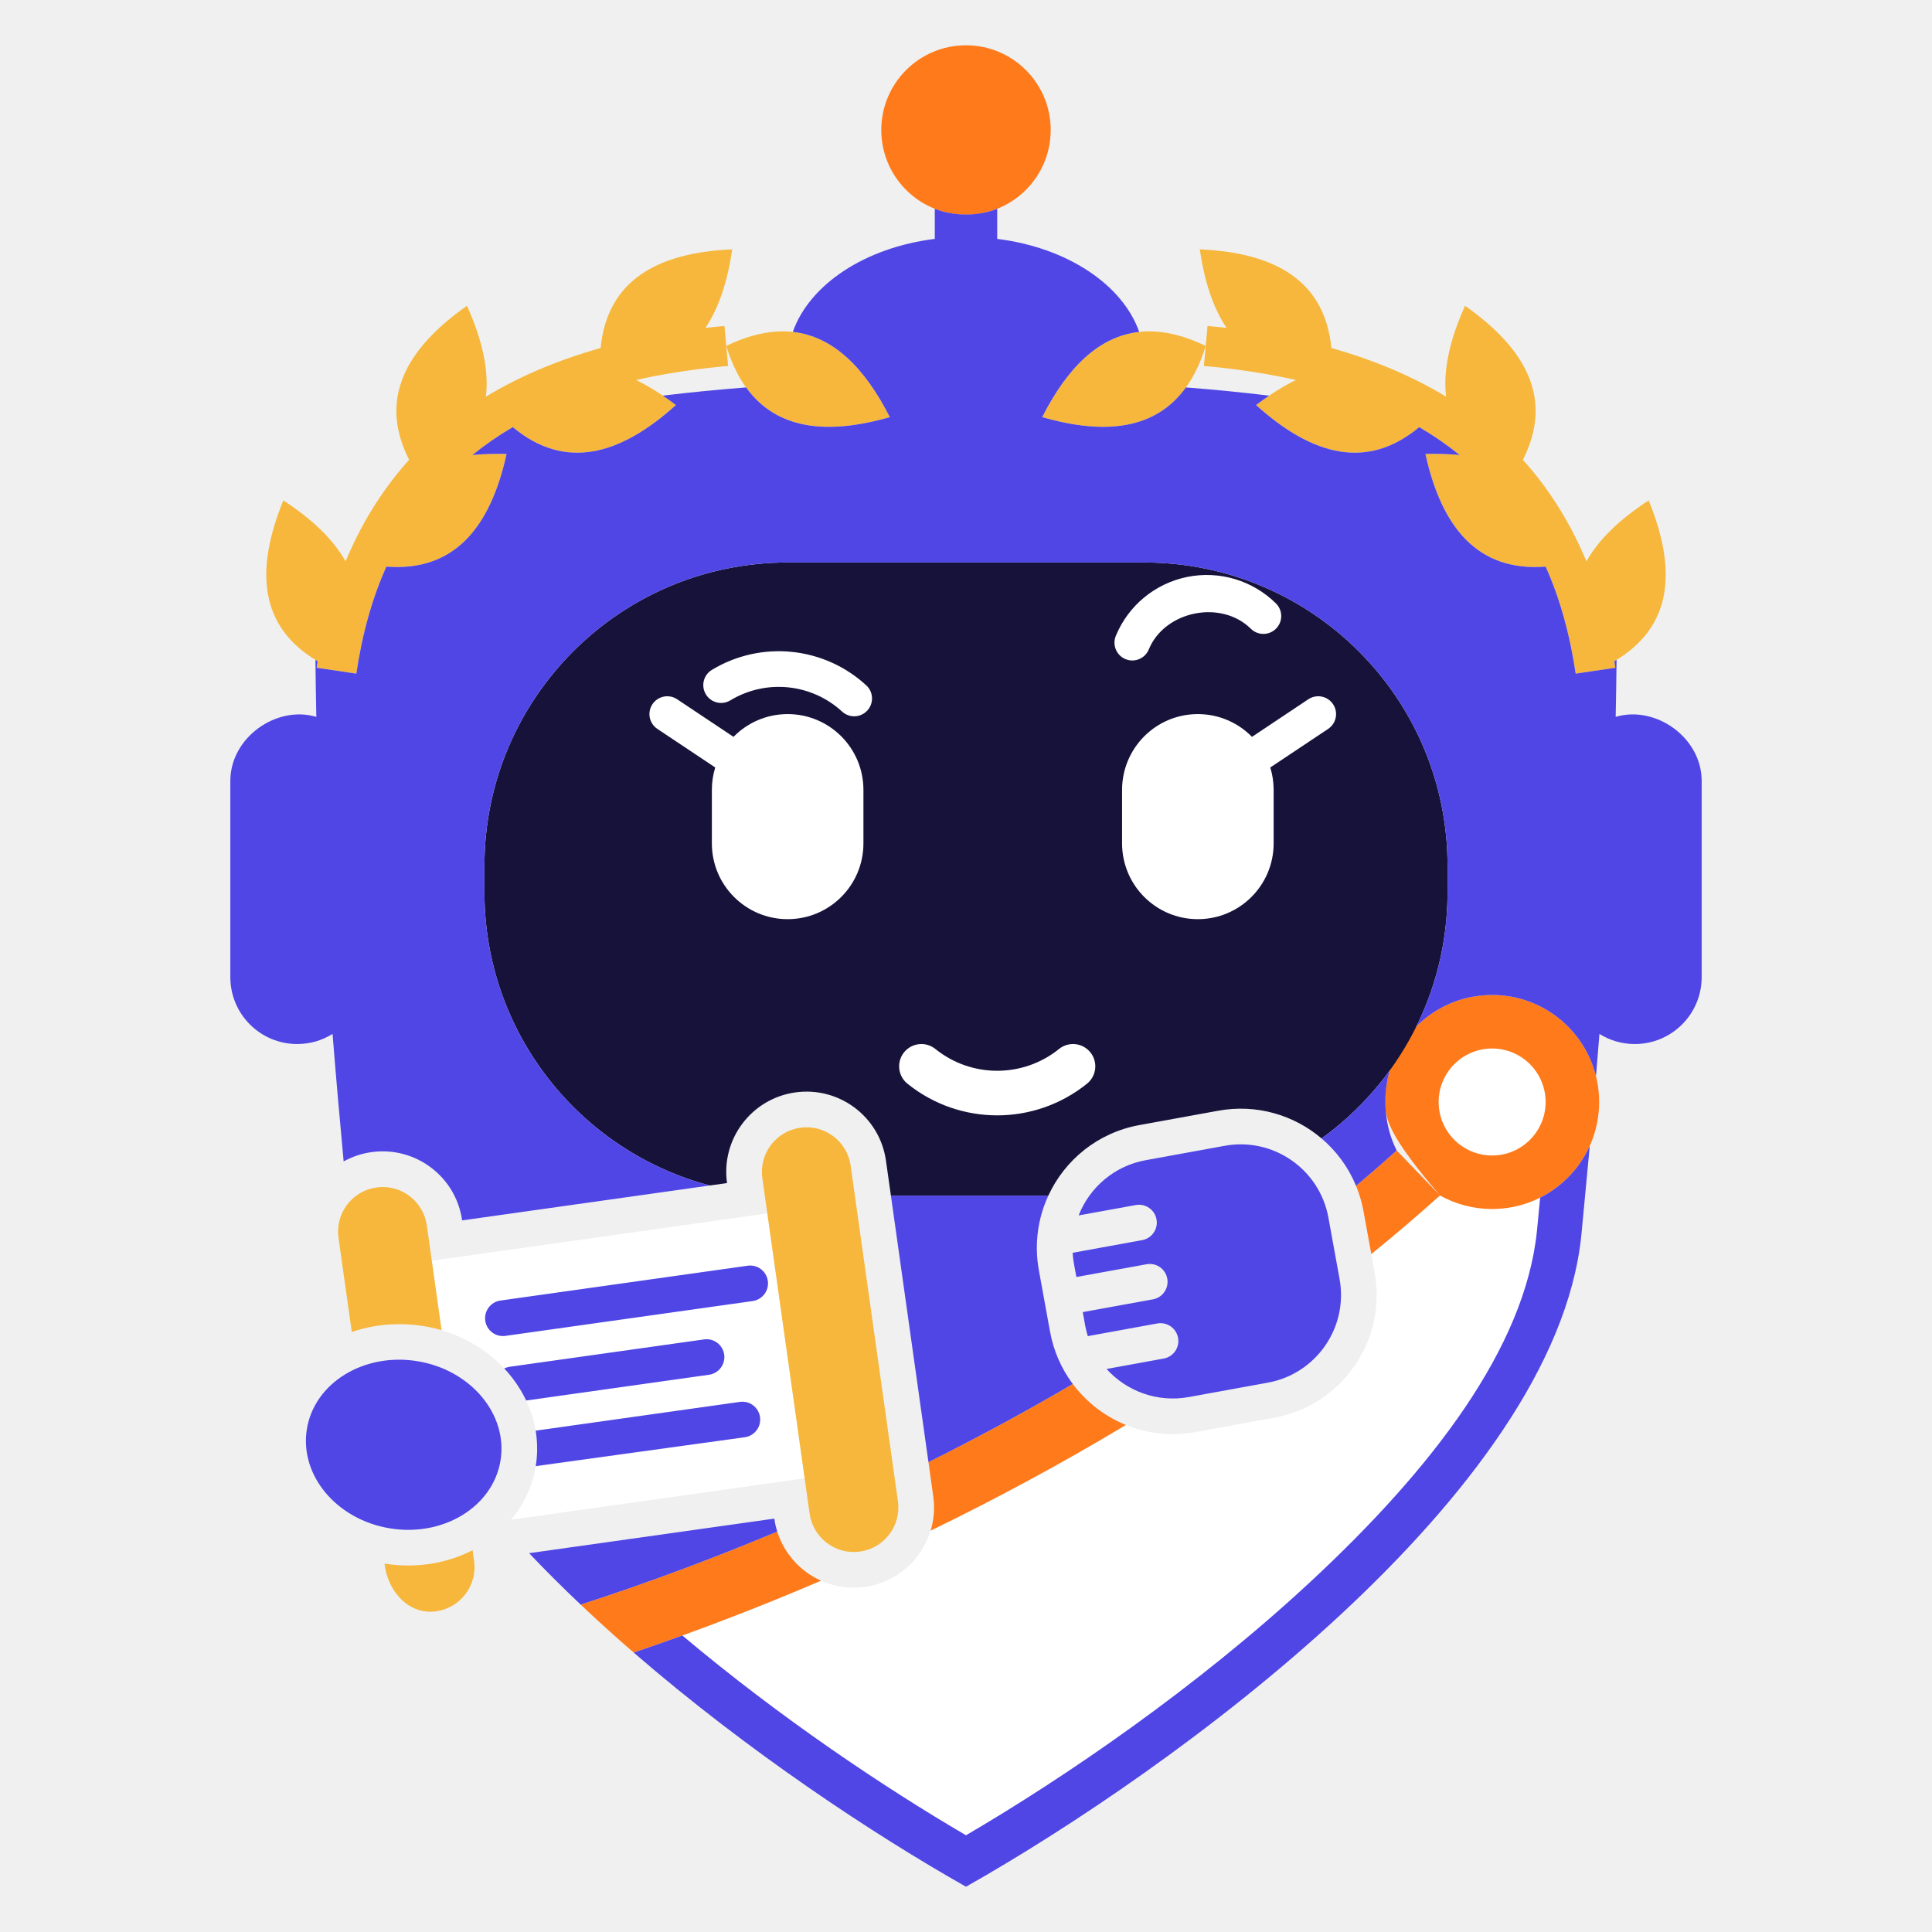
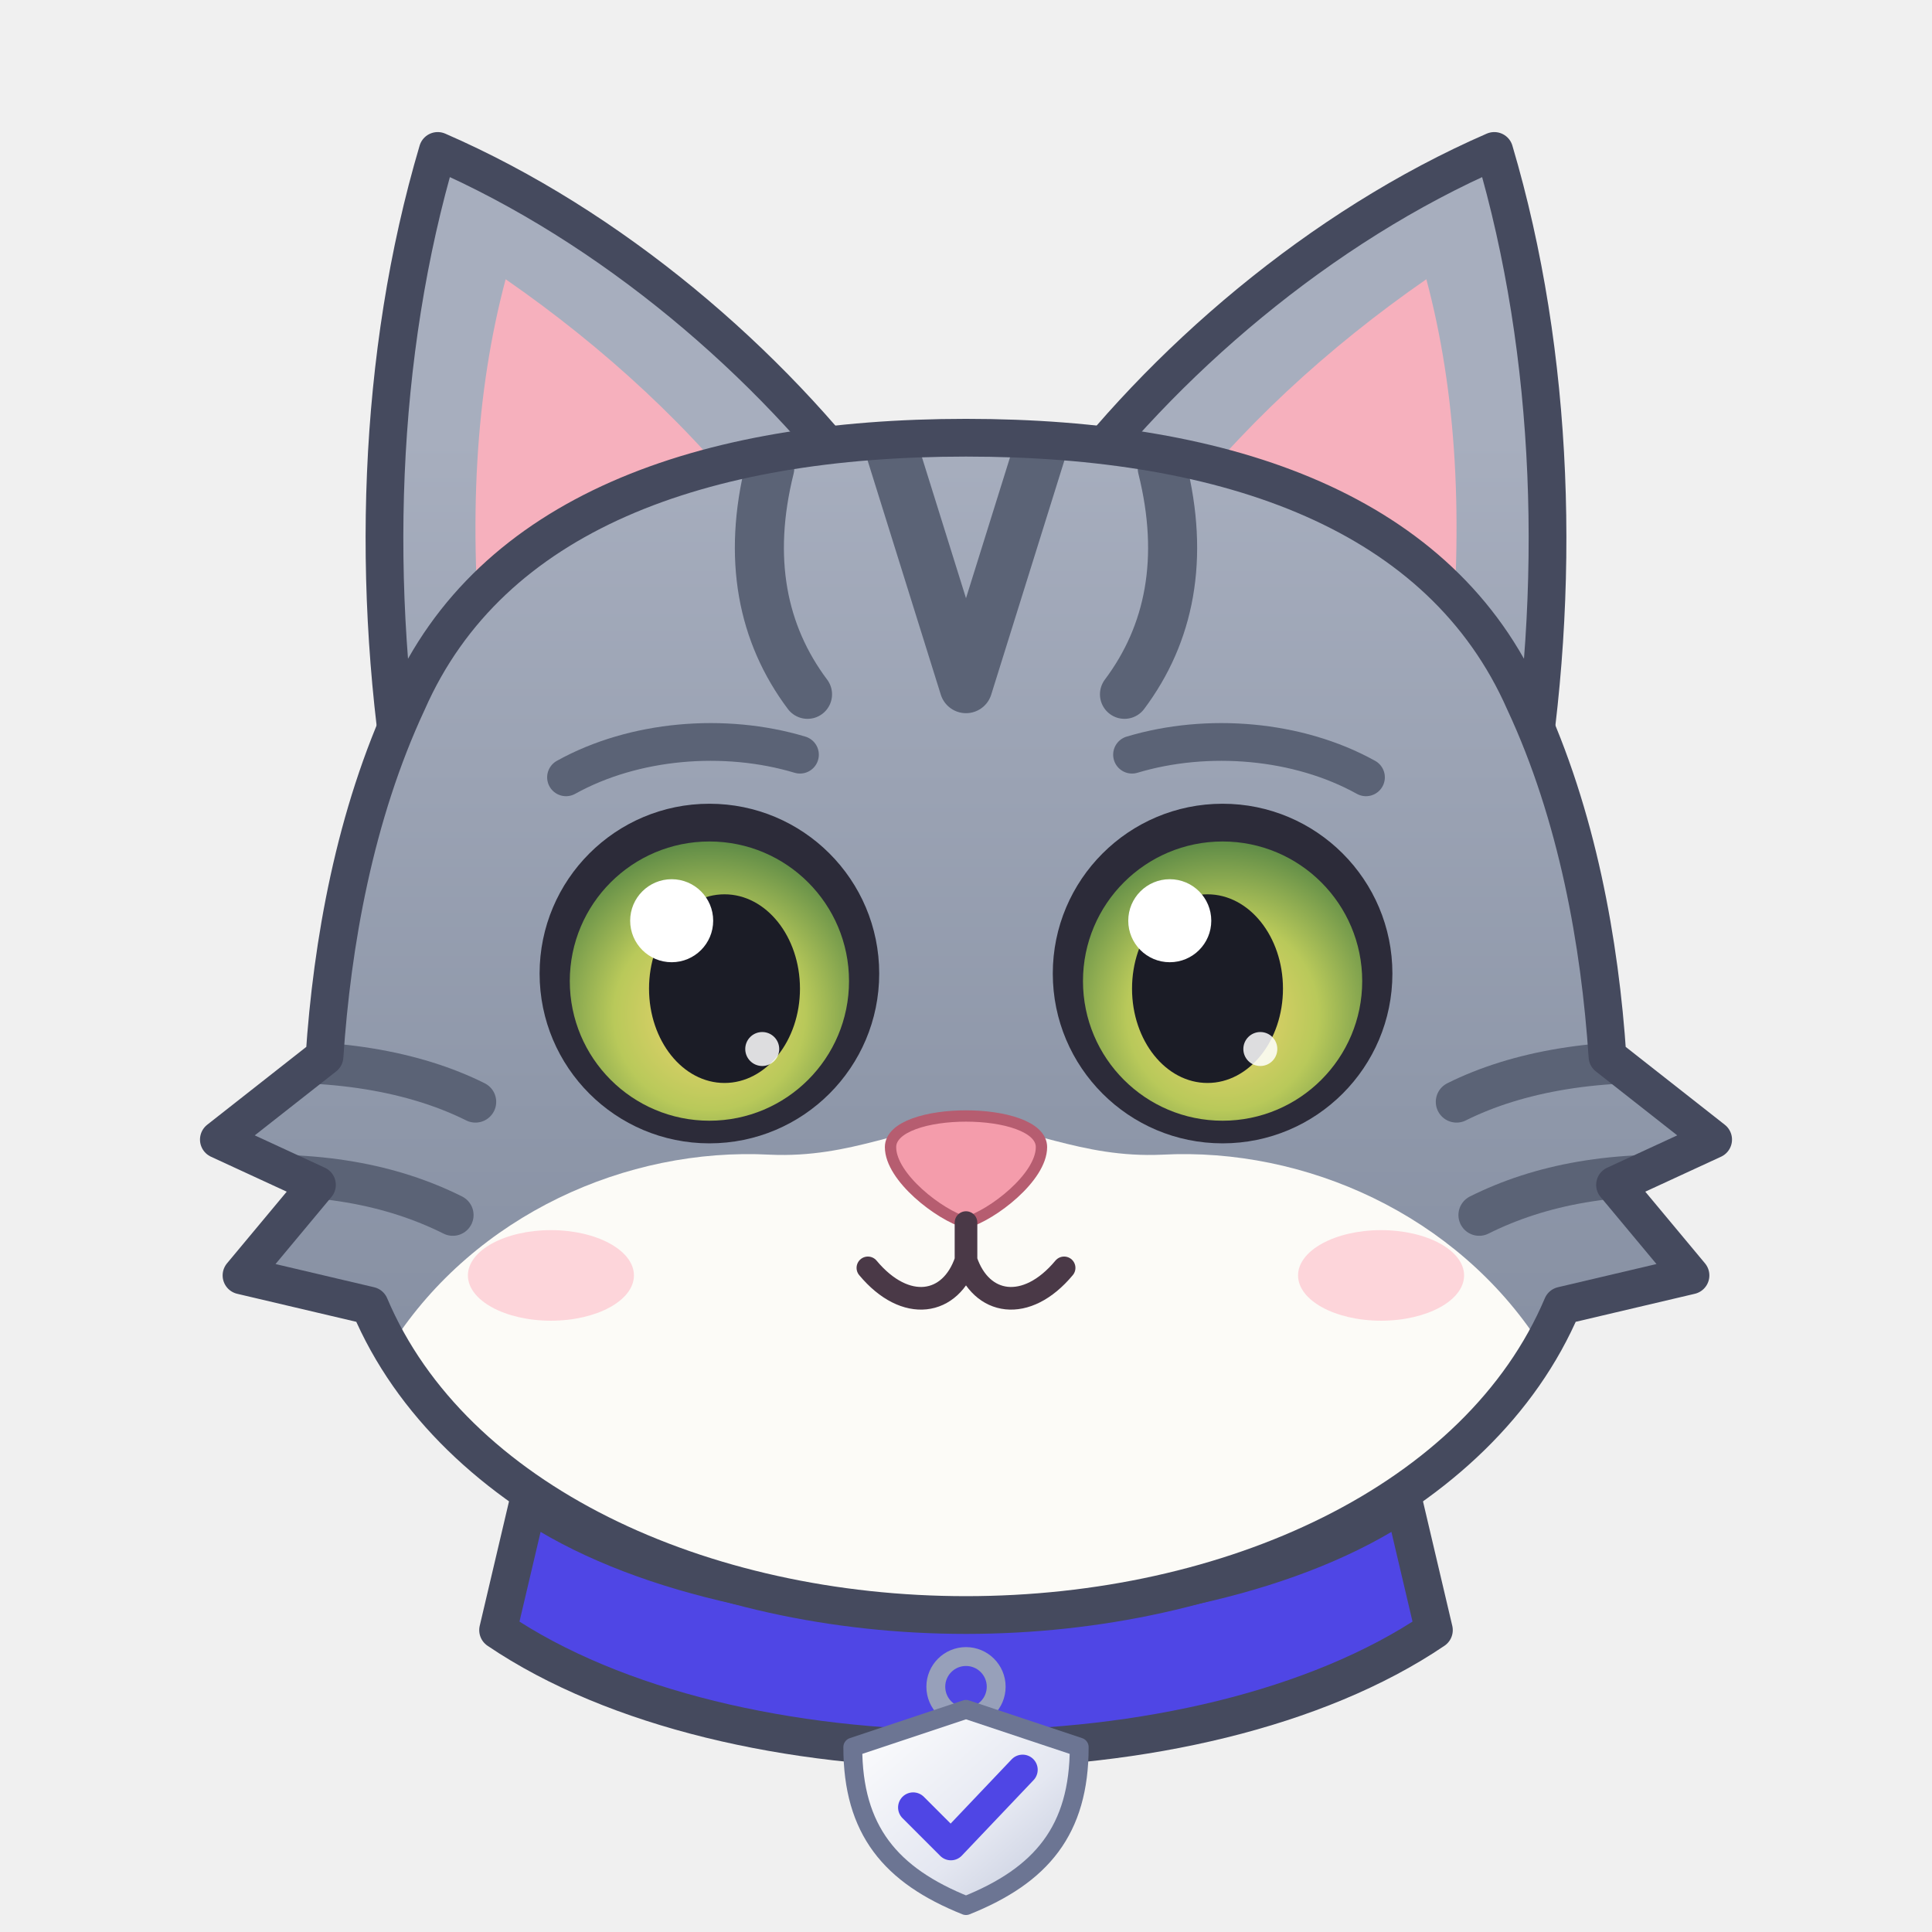
<svg xmlns="http://www.w3.org/2000/svg" viewBox="0 0 512 512" width="512" height="512" role="img" aria-labelledby="t">
-   <path fill="#ffffff" d="M246.63 405.63C264.45 396.98 281.75 387.62 298.37 377.63C304 379.93 310.32 380.7 316.75 379.53L337.67 375.72C355.65 372.45 367.57 355.23 364.3 337.25L363.41 332.34C369.7 327.24 375.77 322.06 381.61 316.81C389.43 321.18 400.13 321.42 408.16 317.39L407.3 326.31C404.08 357.24 379.55 389.23 347.21 419.26C317.1 447.22 282.28 470.99 256 486.37C234.28 473.66 206.73 455.23 180.83 433.43C193.21 428.94 205.49 424.09 217.58 418.9C221.11 420.48 225.11 421.12 229.23 420.54C237.7 419.35 244.3 413.32 246.63 405.63ZM194.39 195.27C198.04 191.55 203.12 189.24 208.74 189.24C219.83 189.24 228.82 198.23 228.82 209.33L228.82 223.51C228.82 234.6 219.83 243.59 208.74 243.59C197.64 243.59 188.65 234.6 188.65 223.51L188.65 209.33C188.65 207.26 188.96 205.27 189.54 203.39L174.21 193.17C172.04 191.72 171.45 188.79 172.9 186.62C174.35 184.45 177.28 183.86 179.45 185.31ZM336.64 203.39C337.22 205.27 337.53 207.26 337.53 209.33L337.53 223.51C337.53 234.6 328.54 243.59 317.44 243.59C306.35 243.59 297.36 234.6 297.36 223.51L297.36 209.33C297.36 198.23 306.35 189.24 317.44 189.24C323.06 189.24 328.14 191.55 331.79 195.27L346.72 185.31C348.9 183.86 351.83 184.45 353.28 186.62C354.73 188.79 354.14 191.72 351.97 193.17ZM229.57 181.62C231.49 183.39 231.62 186.38 229.85 188.3C228.08 190.22 225.09 190.35 223.17 188.58C215.05 181.12 202.98 179.9 193.54 185.61C191.31 186.96 188.41 186.24 187.06 184.01C185.71 181.77 186.42 178.87 188.66 177.52C201.69 169.64 218.36 171.31 229.57 181.62ZM338.14 159.91C339.99 161.74 340.01 164.74 338.17 166.59C336.34 168.45 333.35 168.46 331.49 166.63C323.61 158.84 308.66 161.87 304.44 172.11C303.45 174.52 300.69 175.67 298.27 174.68C295.86 173.69 294.71 170.92 295.7 168.51C299.01 160.48 306.11 154.62 314.63 152.89C323.14 151.17 331.96 153.8 338.14 159.91ZM288.07 287.19C274.18 298.38 254.36 298.38 240.48 287.19C237.94 285.14 237.54 281.42 239.58 278.88C241.63 276.34 245.35 275.94 247.89 277.99C257.45 285.69 271.09 285.69 280.65 277.99C283.19 275.94 286.91 276.34 288.96 278.88C291.01 281.42 290.61 285.14 288.07 287.19ZM409.61 292.04C409.61 299.87 403.26 306.22 395.43 306.22C387.6 306.22 381.25 299.87 381.25 292.04C381.25 284.21 387.6 277.86 395.43 277.86C403.26 277.86 409.61 284.21 409.61 292.04ZM117.02 352.51L114.43 334.1L203.35 321.57L213.24 391.77L135.43 402.74C138.76 398.77 141.06 394.01 141.95 388.69L197.39 380.88C199.97 380.51 201.77 378.12 201.41 375.54C201.05 372.95 198.65 371.15 196.07 371.52L141.96 379.14C141.5 376.37 140.64 373.69 139.44 371.15L187.9 364.32C190.48 363.95 192.28 361.56 191.92 358.98C191.55 356.39 189.16 354.59 186.58 354.96L135.09 362.21C134.57 362.29 134.08 362.44 133.64 362.66C129.33 358.06 123.62 354.47 117.02 352.51ZM132.62 344.66C130.04 345.03 128.24 347.42 128.6 350C128.97 352.59 131.36 354.39 133.94 354.02L199.46 344.79C202.05 344.42 203.85 342.03 203.48 339.45C203.12 336.86 200.73 335.06 198.14 335.43Z" />
-   <path fill="#ff7a1a" d="M370.16 304.91L381.61 316.81C375.77 322.06 369.7 327.24 363.41 332.34L361.34 320.97C360.91 318.63 360.25 316.39 359.37 314.27C363.05 311.17 366.64 308.05 370.16 304.91ZM381.59 316.8C368.18 301.05 367.07 296.67 367.07 292.04C367.07 276.38 379.77 263.68 395.43 263.68C411.09 263.68 423.79 276.38 423.79 292.04C423.79 307.7 411.09 320.4 395.43 320.4C390.4 320.4 385.69 319.09 381.59 316.8ZM298.37 377.63C281.75 387.62 264.45 396.98 246.63 405.63C247.5 402.77 247.77 399.67 247.32 396.51L246.05 387.48L250.19 385.4C261.86 379.46 273.25 373.25 284.3 366.77C287.92 371.61 292.8 375.37 298.37 377.63ZM217.58 418.9C201.3 425.88 184.69 432.26 167.94 437.95C163.16 433.81 158.46 429.57 153.88 425.24C171.43 419.55 188.85 413.07 205.98 405.88C207.83 411.79 212.14 416.46 217.58 418.9ZM278.45 34.45C278.45 46.85 268.4 56.9 256 56.9C243.6 56.9 233.55 46.85 233.55 34.45C233.55 22.05 243.6 12 256 12C268.4 12 278.45 22.05 278.45 34.45ZM409.61 292.04C409.61 284.21 403.26 277.86 395.43 277.86C387.6 277.86 381.25 284.21 381.25 292.04C381.25 299.87 387.6 306.22 395.43 306.22C403.26 306.22 409.61 299.87 409.61 292.04Z" />
-   <path fill="#f6b73c" d="M192.95 96.98C184.19 97.76 176.08 99.01 168.57 100.71C172.03 102.4 175.55 104.63 179.13 107.34C164.2 120.82 149.63 124.66 135.89 113.19C132.07 115.43 128.5 117.9 125.17 120.59C128.02 120.31 131.05 120.22 134.25 120.3C129.92 139.97 120.26 151.55 102.39 150.16C98.64 158.52 96 167.93 94.43 178.52L83.91 176.96L84.18 175.23C68.81 166.19 67.49 151.21 75.09 132.62C82.65 137.55 88.31 142.9 91.58 148.77C95.81 138.61 101.45 129.59 108.42 121.85C100.33 105.93 107.31 92.59 123.75 81.04C127.75 89.92 129.62 98.03 128.77 105.12C137.64 99.74 147.82 95.43 159.17 92.23C160.91 74.45 173.97 66.96 194.05 66.08C192.82 74.51 190.53 81.57 186.94 86.9C188.61 86.71 190.29 86.54 191.99 86.39ZM192.47 91.68C212.07 82.17 225.82 90.86 235.81 110.54C214.6 116.64 198.87 112.51 192.47 91.68ZM320.01 86.39C321.71 86.54 323.39 86.71 325.06 86.9C321.47 81.57 319.18 74.51 317.95 66.08C338.03 66.96 351.09 74.45 352.83 92.23C364.18 95.43 374.36 99.74 383.23 105.12C382.38 98.03 384.25 89.92 388.25 81.04C404.69 92.59 411.67 105.93 403.58 121.85C410.55 129.59 416.19 138.61 420.42 148.77C423.69 142.9 429.35 137.55 436.91 132.62C444.51 151.21 443.19 166.19 427.82 175.23L428.09 176.96L417.57 178.52C416 167.93 413.36 158.52 409.61 150.16C391.74 151.55 382.08 139.97 377.75 120.3C380.95 120.22 383.98 120.31 386.83 120.59C383.5 117.9 379.93 115.43 376.11 113.19C362.37 124.66 347.8 120.82 332.87 107.34C336.45 104.63 339.97 102.4 343.43 100.71C335.92 99.01 327.81 97.76 319.05 96.98ZM319.53 91.68C313.13 112.51 297.4 116.64 276.19 110.54C286.18 90.86 299.93 82.17 319.53 91.68ZM125.24 410.82L125.64 413.66C126.55 420.12 122.05 426.1 115.59 427.01C108.26 428.04 102.71 421.66 101.9 414.37C110.32 415.73 118.48 414.3 125.24 410.82ZM93.23 353L89.71 328.04C88.8 321.57 93.3 315.6 99.76 314.69C106.22 313.78 112.2 318.28 113.11 324.74L117.02 352.51C109.18 350.19 100.45 350.45 93.23 353ZM212.08 298.86C218.54 297.95 224.52 302.45 225.43 308.91L237.96 397.83C238.87 404.29 234.37 410.27 227.91 411.18C221.45 412.09 215.47 407.59 214.56 401.13L202.03 312.21C201.12 305.75 205.62 299.77 212.08 298.86Z" />
-   <path fill="#16123a" d="M277.82 316.85L236.1 316.85L234.79 307.59C233.15 295.96 222.4 287.86 210.76 289.5C199.13 291.14 191.03 301.9 192.67 313.53L188.08 314.17C153.72 305.06 128.39 273.74 128.39 236.5L128.39 229.41C128.39 185.04 164.36 149.07 208.74 149.07L303.26 149.07C347.64 149.07 383.61 185.04 383.61 229.41L383.61 236.5C383.61 263.34 370.45 287.11 350.23 301.7C342.94 295.5 333.02 292.5 322.86 294.35L301.94 298.16C290.92 300.16 282.18 307.41 277.82 316.85ZM194.39 195.27L179.45 185.31C177.28 183.86 174.35 184.45 172.9 186.62C171.45 188.79 172.04 191.72 174.21 193.17L189.54 203.39C188.96 205.27 188.65 207.26 188.65 209.33L188.65 223.51C188.65 234.6 197.64 243.59 208.74 243.59C219.83 243.59 228.82 234.6 228.82 223.51L228.82 209.33C228.82 198.23 219.83 189.24 208.74 189.24C203.12 189.24 198.04 191.55 194.39 195.27ZM336.64 203.39L351.97 193.17C354.14 191.72 354.73 188.79 353.28 186.62C351.83 184.45 348.9 183.86 346.72 185.31L331.79 195.27C328.14 191.55 323.06 189.24 317.44 189.24C306.35 189.24 297.36 198.23 297.36 209.33L297.36 223.51C297.36 234.6 306.35 243.59 317.44 243.59C328.54 243.59 337.53 234.6 337.53 223.51L337.53 209.33C337.53 207.26 337.22 205.27 336.64 203.39ZM229.57 181.62C218.36 171.31 201.69 169.64 188.66 177.52C186.42 178.87 185.71 181.77 187.06 184.01C188.41 186.24 191.31 186.96 193.54 185.61C202.98 179.9 215.05 181.12 223.17 188.58C225.09 190.35 228.08 190.22 229.85 188.3C231.62 186.38 231.49 183.39 229.57 181.62ZM338.14 159.91C331.96 153.8 323.14 151.17 314.63 152.89C306.11 154.62 299.01 160.48 295.7 168.51C294.71 170.92 295.86 173.69 298.27 174.68C300.69 175.67 303.45 174.52 304.44 172.11C308.66 161.87 323.61 158.84 331.49 166.63C333.35 168.46 336.34 168.45 338.17 166.59C340.01 164.74 339.99 161.74 338.14 159.91ZM288.07 287.19C290.61 285.14 291.01 281.42 288.96 278.88C286.91 276.34 283.19 275.94 280.65 277.99C271.09 285.69 257.45 285.69 247.89 277.99C245.35 275.94 241.63 276.34 239.58 278.88C237.54 281.42 237.94 285.14 240.48 287.19C254.36 298.38 274.18 298.38 288.07 287.19Z" />
-   <path fill="#4f46e5" d="M236.1 316.85L277.82 316.85C275.06 322.82 274.05 329.67 275.31 336.63L278.27 352.9C279.22 358.11 281.34 362.81 284.3 366.77C273.25 373.25 261.86 379.46 250.19 385.4L246.05 387.48ZM350.23 301.7C357.18 296.69 363.3 290.59 368.33 283.65C366.21 290.51 366.94 298.6 370.14 304.89C366.64 308.05 363.05 311.17 359.37 314.27C357.34 309.32 354.17 305.05 350.23 301.7ZM205.98 405.88C188.85 413.07 171.43 419.55 153.88 425.24C149.18 420.78 144.6 416.23 140.22 411.61L205.2 402.45C205.37 403.63 205.63 404.78 205.98 405.88ZM91.07 307.79C89.98 296.08 89 284.94 88.13 274C85.41 275.7 82.2 276.68 78.76 276.68C68.97 276.68 61.04 268.74 61.04 258.95L61.04 206.96C61.04 195.41 73.3 186.84 83.83 189.98C83.73 185.07 83.65 180.04 83.59 174.88L84.18 175.23L83.91 176.96L94.43 178.52C96 167.93 98.64 158.52 102.39 150.16C120.26 151.55 129.92 139.97 134.25 120.3C131.05 120.22 128.02 120.31 125.17 120.59C128.5 117.9 132.07 115.43 135.89 113.19C149.63 124.66 164.2 120.82 179.13 107.34C177.96 106.46 176.8 105.63 175.65 104.85C182.78 103.98 190.16 103.26 197.72 102.67C205.73 113.79 219.06 115.36 235.81 110.54C229.13 97.38 220.77 89.13 210.1 87.96C214.54 75.35 229.29 65.59 247.73 63.31L247.73 55.33C252.85 57.36 259.15 57.36 264.27 55.33L264.27 63.31C282.71 65.59 297.46 75.35 301.9 87.96C291.23 89.13 282.87 97.38 276.19 110.54C292.94 115.36 306.27 113.79 314.28 102.67C321.84 103.26 329.22 103.98 336.35 104.85C335.2 105.63 334.04 106.46 332.87 107.34C347.8 120.82 362.37 124.66 376.11 113.19C379.93 115.43 383.5 117.9 386.83 120.59C383.98 120.31 380.95 120.22 377.75 120.3C382.08 139.97 391.74 151.55 409.61 150.16C413.36 158.52 416 167.93 417.57 178.52L428.09 176.96L427.82 175.23L428.41 174.88C428.35 180.04 428.27 185.07 428.17 189.98C438.7 186.84 450.96 195.41 450.96 206.96L450.96 258.95C450.96 268.74 443.03 276.68 433.24 276.68C429.8 276.68 426.59 275.7 423.87 274C423.58 277.7 423.27 281.42 422.95 285.18C419.88 272.83 408.72 263.68 395.43 263.68C387.59 263.68 380.5 266.86 375.37 271.99C380.65 261.29 383.61 249.24 383.61 236.5L383.61 229.41C383.61 185.04 347.64 149.07 303.26 149.07L208.74 149.07C164.36 149.07 128.39 185.04 128.39 229.41L128.39 236.5C128.39 273.74 153.72 305.06 188.08 314.17L122.47 323.42C120.83 311.79 110.07 303.69 98.44 305.33C95.77 305.7 93.29 306.56 91.07 307.79ZM421.31 303.65C420.6 311.32 419.85 319.24 419.06 327.49C411.97 396.02 310.35 469.28 256 500C231.84 486.34 198.33 464.28 167.94 437.95C172.25 436.49 176.54 434.98 180.83 433.43C206.73 455.23 234.28 473.66 256 486.37C282.28 470.99 317.1 447.22 347.21 419.26C379.55 389.23 404.08 357.24 407.3 326.31L408.16 317.39C413.97 314.46 418.64 309.6 421.31 303.65ZM288.28 354.09C287.99 353.15 287.75 352.2 287.57 351.21L286.94 347.72L305.54 344.34C308.11 343.87 309.81 341.41 309.34 338.84C308.88 336.28 306.42 334.57 303.85 335.04L285.25 338.42L284.61 334.94C284.43 333.95 284.32 332.97 284.26 332L302.68 328.65C305.25 328.18 306.96 325.72 306.49 323.15C306.02 320.58 303.56 318.88 300.99 319.35L285.85 322.1C288.74 314.73 295.27 308.98 303.63 307.46L324.56 303.65C337.4 301.31 349.7 309.83 352.04 322.67L355 338.94C357.34 351.78 348.82 364.09 335.98 366.42L315.06 370.23C306.69 371.75 298.56 368.67 293.25 362.79L308.4 360.03C310.96 359.57 312.67 357.11 312.2 354.54C311.73 351.97 309.27 350.27 306.7 350.73ZM132.65 387.02C130.67 399.26 117.58 407.33 103.41 405.04C89.23 402.76 79.34 390.98 81.32 378.74C83.29 366.5 96.39 358.43 110.56 360.72C124.73 363 134.62 374.78 132.65 387.02ZM133.64 362.66C134.08 362.44 134.57 362.29 135.09 362.21L186.58 354.96C189.16 354.59 191.55 356.39 191.92 358.98C192.28 361.56 190.48 363.95 187.9 364.32L139.44 371.15C137.99 368.07 136.02 365.21 133.64 362.66ZM141.96 379.14L196.07 371.52C198.65 371.15 201.05 372.95 201.41 375.54C201.77 378.12 199.97 380.51 197.39 380.88L141.98 388.53C142.49 385.35 142.46 382.19 141.96 379.14ZM132.62 344.66L198.14 335.43C200.73 335.06 203.12 336.86 203.48 339.45C203.85 342.03 202.05 344.42 199.46 344.79L133.94 354.02C131.36 354.39 128.97 352.59 128.6 350C128.24 347.42 130.04 345.03 132.62 344.66Z" />
+   <defs>
+     <linearGradient id="fur" x1="0" y1="116" x2="0" y2="430" gradientUnits="userSpaceOnUse">
+       <stop offset="0" stop-color="#a7aebe" />
+       <stop offset="0.55" stop-color="#8f98aa" />
+       <stop offset="1" stop-color="#7f889c" />
+     </linearGradient>
+     <radialGradient id="iris" cx="0.5" cy="0.62" r="0.62">
+       <stop offset="0" stop-color="#f2d470" />
+       <stop offset="0.55" stop-color="#b9c95a" />
+       <stop offset="1" stop-color="#5e8b47" />
+     </radialGradient>
+     <linearGradient id="tag" x1="0" y1="0" x2="1" y2="1">
+       <stop offset="0" stop-color="#ffffff" />
+       <stop offset="0.6" stop-color="#e4e7f1" />
+       <stop offset="1" stop-color="#bfc6d9" />
+     </linearGradient>
+     <clipPath id="face">
+       <path id="head" d="M256 116C326 116 382 136 404 186C418 216 424 250 426 280L454 302L428 314L448 338L414 346C392 398 326 428 256 428C186 428 120 398 98 346L64 338L84 314L58 302L86 280C88 250 94 216 108 186C130 136 186 116 256 116Z" />
+     </clipPath>
+   </defs>
+   <g stroke="#454a5e" stroke-width="10" stroke-linejoin="round" stroke-linecap="round">
+     <path fill="#4f46e5" d="M140 398C196 436 316 436 372 398L380 432C318 474 194 474 132 432Z" />
+     <path fill="url(#fur)" d="M108 214C98 156 100 94 116 40C162 60 204 96 232 134Z" />
+     <path fill="url(#fur)" d="M404 214C414 156 412 94 396 40C350 60 308 96 280 134Z" />
+   </g>
+   <path fill="#f6b0bd" d="M128 178C124 138 126 104 134 74C160 92 184 114 202 138Z" />
+   <path fill="#f6b0bd" d="M384 178C388 138 386 104 378 74C352 92 328 114 310 138Z" />
+   <use href="#head" fill="url(#fur)" />
+   <g clip-path="url(#face)">
+     <g fill="none" stroke="#5b6376" stroke-linecap="round" stroke-linejoin="round">
+       <path stroke-width="14" d="M236 118L256 182L276 118" />
+       <path stroke-width="13" d="M204 124C198 148 202 168 214 184M308 124C314 148 310 168 298 184" />
+       <path stroke-width="10" d="M150 206C168 196 192 194 212 200M362 206C344 196 320 194 300 200" />
+       <path stroke-width="11" d="M62 282C88 280 110 284 126 292M58 312C84 310 104 314 120 322M450 282C424 280 402 284 386 292M454 312C428 310 408 314 392 322" />
+     </g>
+     <path fill="#fcfbf7" d="M104 356C126 322 166 304 204 306C226 307 240 298 256 298C272 298 286 307 308 306C346 304 386 322 408 356C386 406 324 436 256 436C188 436 126 406 104 356Z" />
+     <ellipse cx="146" cy="338" rx="22" ry="12" fill="#ff8ea4" opacity="0.35" />
+     <ellipse cx="366" cy="338" rx="22" ry="12" fill="#ff8ea4" opacity="0.35" />
+   </g>
+   <use href="#head" fill="none" stroke="#454a5e" stroke-width="10" stroke-linejoin="round" />
+   <g>
+     <circle cx="188" cy="258" r="45" fill="#2c2b39" />
+     <circle cx="324" cy="258" r="45" fill="#2c2b39" />
+     <circle cx="188" cy="260" r="37" fill="url(#iris)" />
+     <circle cx="324" cy="260" r="37" fill="url(#iris)" />
+     <ellipse cx="192" cy="262" rx="20" ry="25" fill="#1b1c26" />
+     <ellipse cx="320" cy="262" rx="20" ry="25" fill="#1b1c26" />
+     <circle cx="178" cy="244" r="11" fill="#fff" />
+     <circle cx="310" cy="244" r="11" fill="#fff" />
+     <circle cx="202" cy="278" r="4.5" fill="#fff" opacity="0.85" />
+     <circle cx="334" cy="278" r="4.5" fill="#fff" opacity="0.85" />
+   </g>
+   <path fill="#f49cab" stroke="#b65d70" stroke-width="3" stroke-linejoin="round" d="M236 304C236 293 276 293 276 304C276 312 263 322 256 324C249 322 236 312 236 304Z" />
+   <path fill="none" stroke="#4a3947" stroke-width="6" stroke-linecap="round" stroke-linejoin="round" d="M256 324V334M230 336C240 348 252 346 256 334C260 346 272 348 282 336" />
+   <circle cx="256" cy="447" r="8" fill="none" stroke="#97a0ba" stroke-width="5" />
+   <path fill="url(#tag)" stroke="#6c7593" stroke-width="5" stroke-linejoin="round" d="M256 453L286 463C286 485 276 497 256 505C236 497 226 485 226 463Z" />
+   <path fill="none" stroke="#4f46e5" stroke-width="8" stroke-linecap="round" stroke-linejoin="round" d="M242 479L252 489L271 469" />
</svg>
